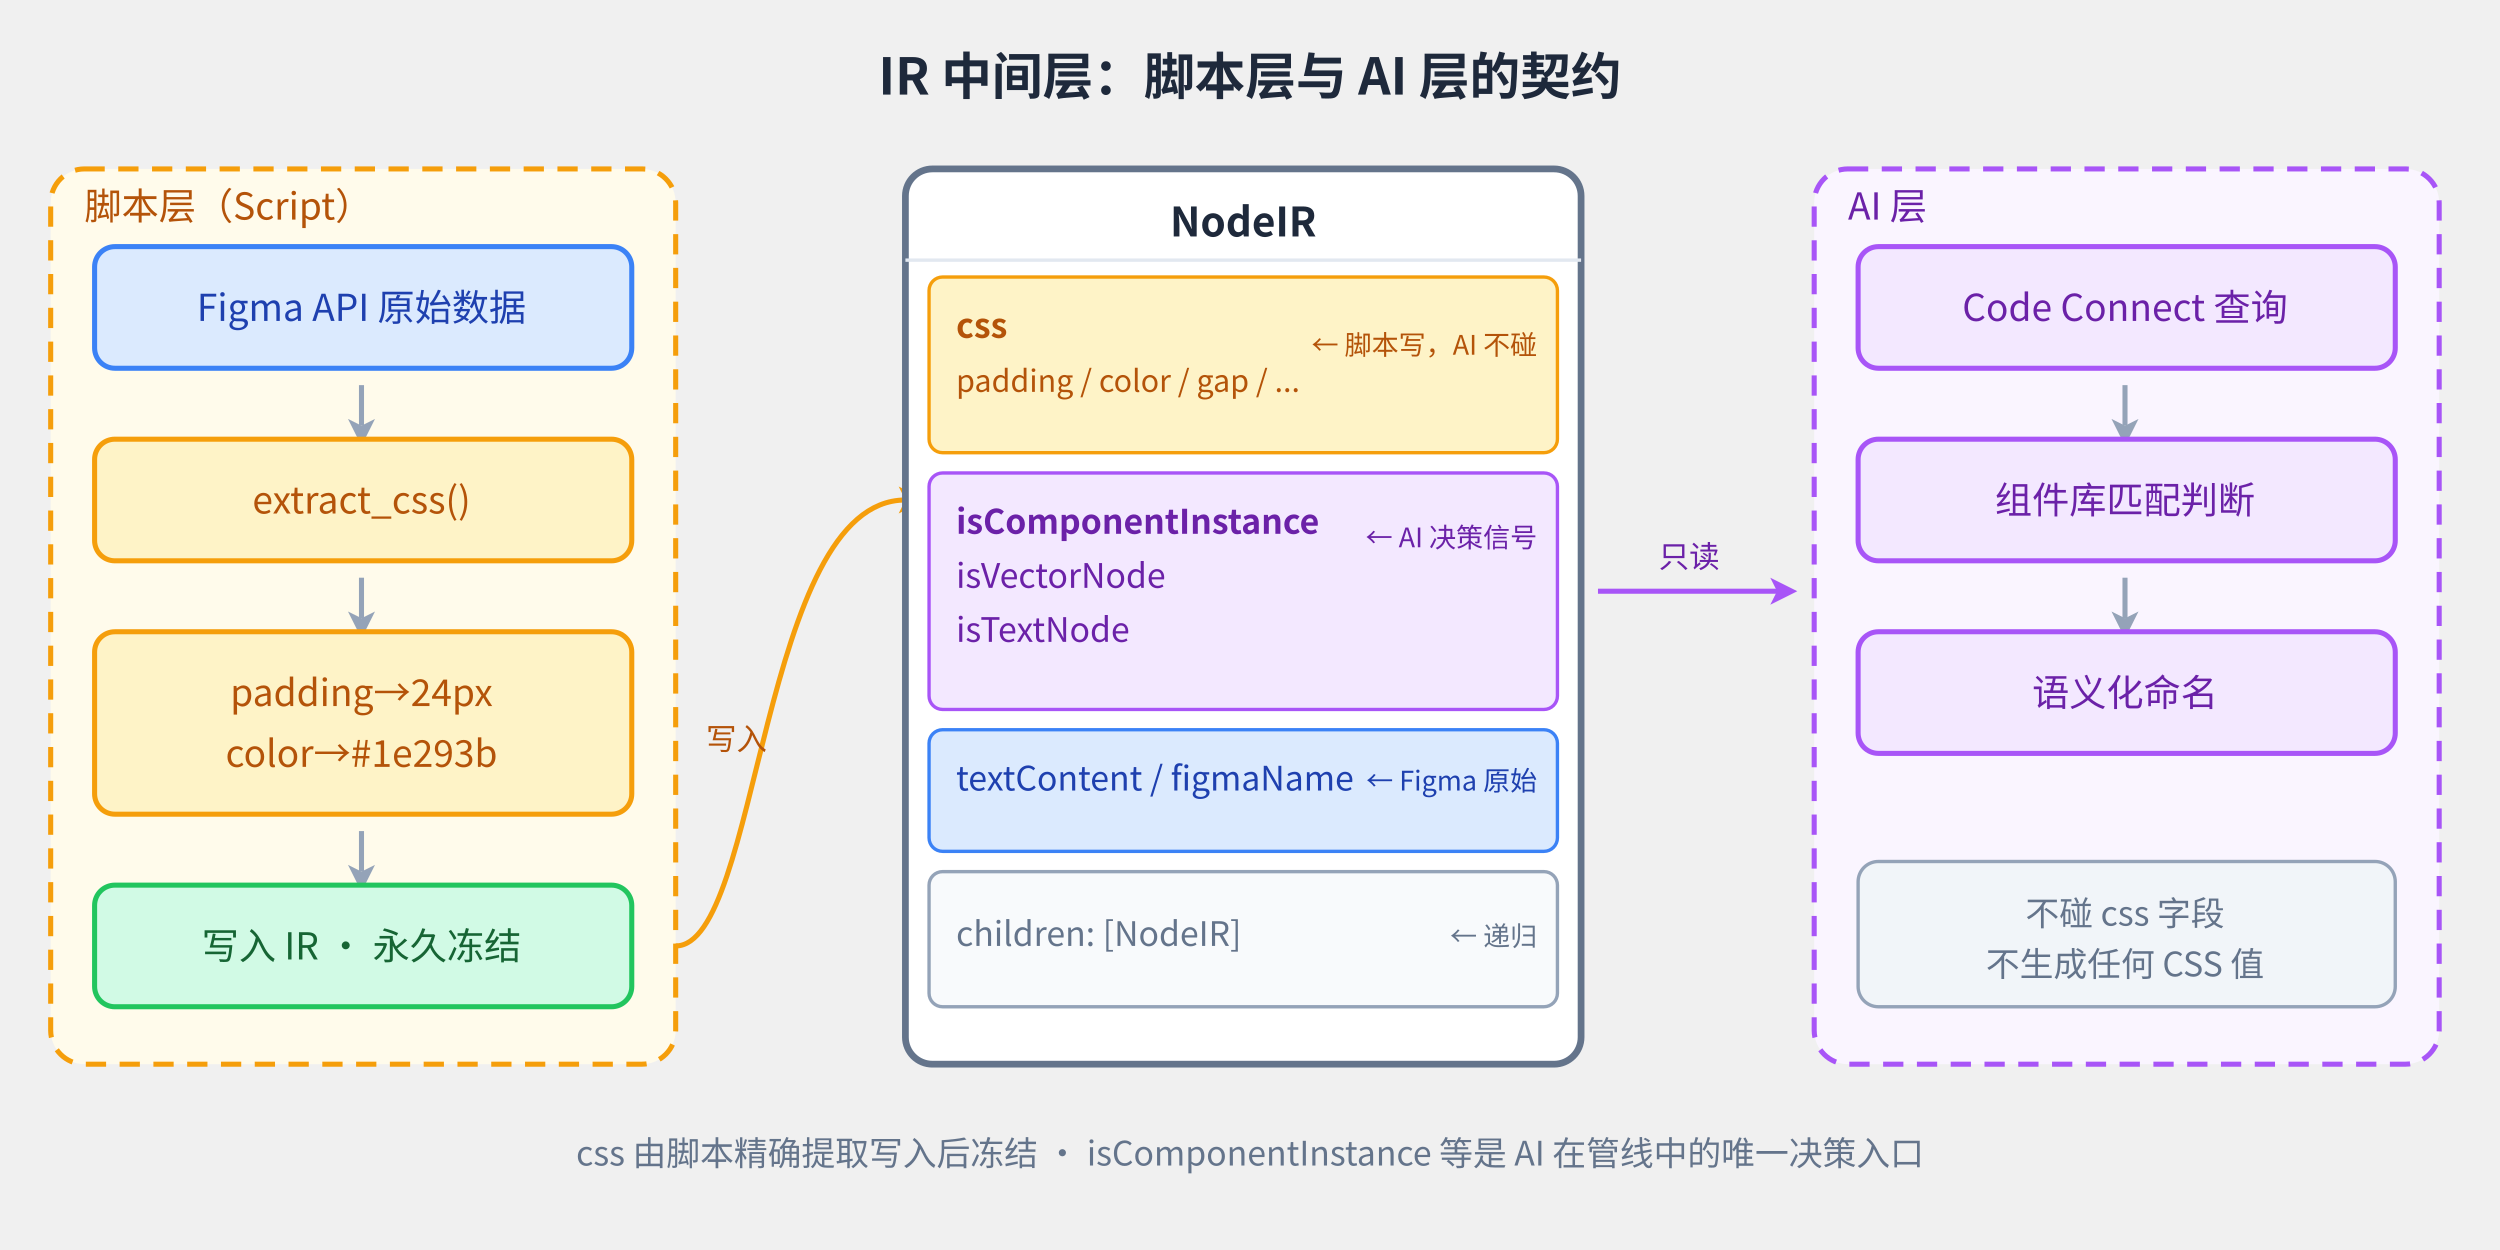
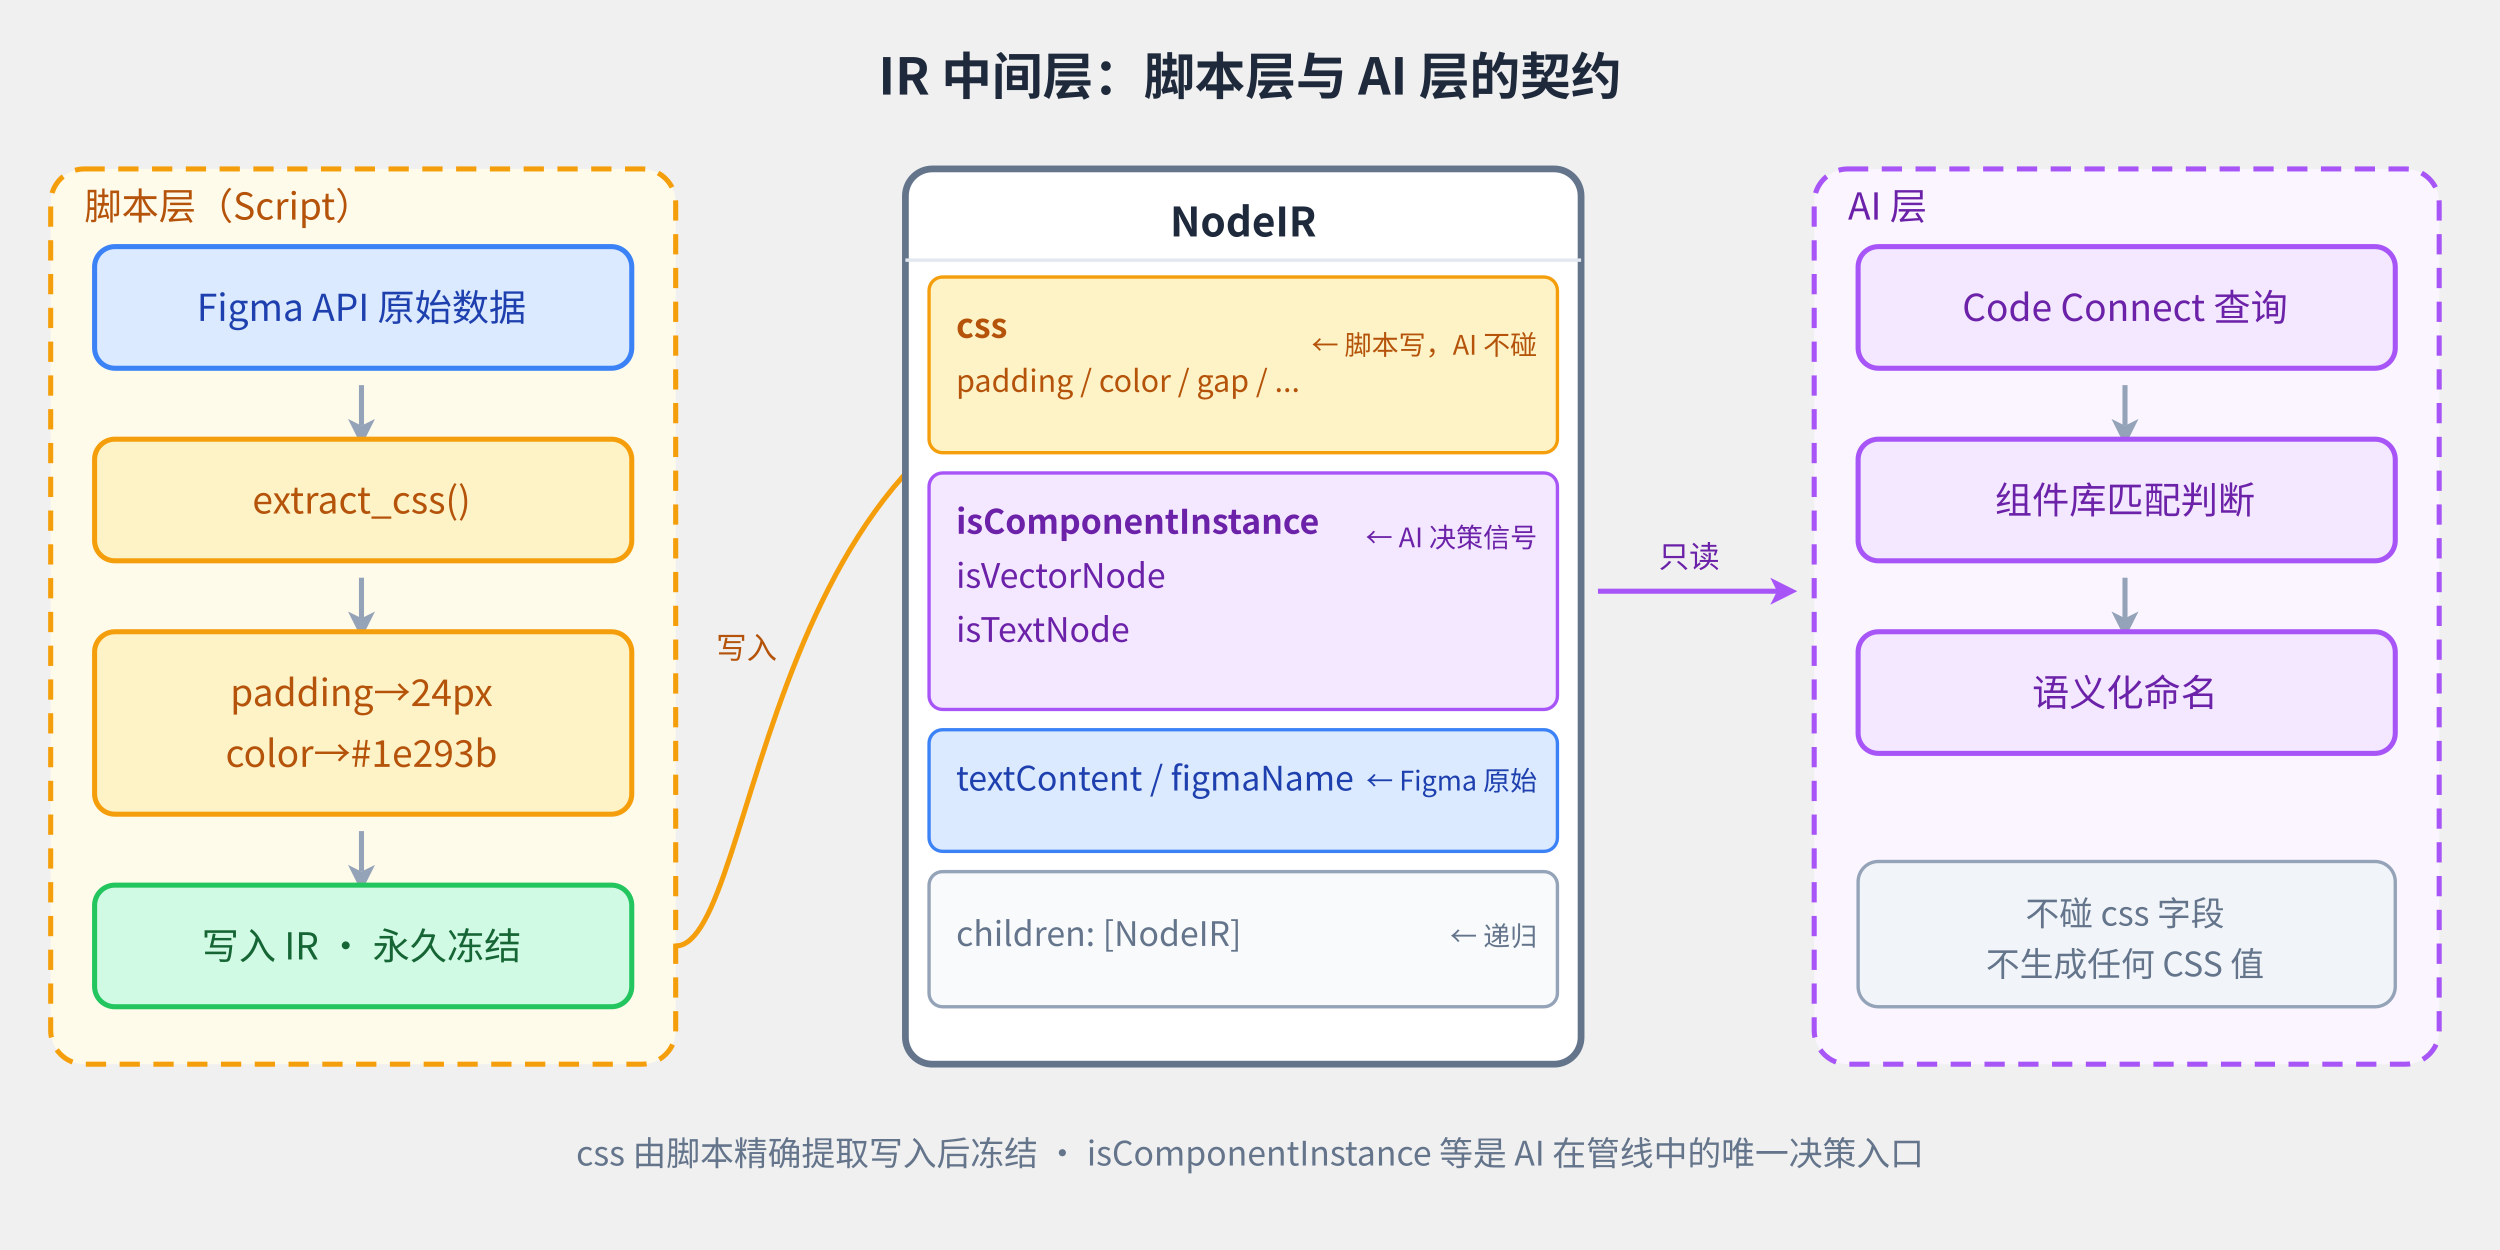
<svg xmlns="http://www.w3.org/2000/svg" viewBox="0 0 740 370" width="740">
  <defs>
    <style>text { font-family: 'PingFang SC','Microsoft YaHei','Noto Sans CJK SC',system-ui,sans-serif; }</style>
    <marker id="aw" markerWidth="8" markerHeight="8" refX="2" refY="4" orient="auto" markerUnits="userSpaceOnUse">
      <path d="M0,0 L8,4 L0,8 L2,4 z" fill="#94a3b8" />
    </marker>
    <marker id="ao" markerWidth="8" markerHeight="8" refX="2" refY="4" orient="auto" markerUnits="userSpaceOnUse">
      <path d="M0,0 L8,4 L0,8 L2,4 z" fill="#f59e0b" />
    </marker>
    <marker id="ap" markerWidth="8" markerHeight="8" refX="2" refY="4" orient="auto" markerUnits="userSpaceOnUse">
      <path d="M0,0 L8,4 L0,8 L2,4 z" fill="#a855f7" />
    </marker>
  </defs>
  <text x="370" y="28" font-size="15" fill="#1e293b" text-anchor="middle" font-weight="600">IR 中间层：脚本层与 AI 层的契约</text>
  <rect x="15" y="50" width="185" height="265" rx="10" stroke="#f59e0b" stroke-dasharray="6,4" stroke-width="1.5" fill="#fffbeb" />
  <text x="25" y="65" font-size="11" fill="#b45309">脚本层（Script）</text>
  <rect x="28" y="73" width="159" height="36" rx="6" stroke="#3b82f6" stroke-width="1.5" fill="#dbeafe" />
  <text x="107" y="95" font-size="11" fill="#1e40af" text-anchor="middle">Figma API 原始数据</text>
  <path d="M107,114 L 107,126" fill="none" stroke="#94a3b8" stroke-width="1.5" marker-end="url(#aw)" />
  <rect x="28" y="130" width="159" height="36" rx="6" stroke="#f59e0b" stroke-width="1.5" fill="#fef3c7" />
  <text x="107" y="152" font-size="11" fill="#b45309" text-anchor="middle">extract_css()</text>
  <path d="M107,171 L 107,183" fill="none" stroke="#94a3b8" stroke-width="1.5" marker-end="url(#aw)" />
  <rect x="28" y="187" width="159" height="54" rx="6" stroke="#f59e0b" stroke-width="1.5" fill="#fef3c7" />
  <text x="107" y="209" font-size="11" fill="#b45309" text-anchor="middle">padding→24px</text>
  <text x="107" y="227" font-size="11" fill="#b45309" text-anchor="middle">color→#1e293b</text>
  <path d="M107,246 L 107,258" fill="none" stroke="#94a3b8" stroke-width="1.5" marker-end="url(#aw)" />
  <rect x="28" y="262" width="159" height="36" rx="6" stroke="#22c55e" stroke-width="1.5" fill="#d1fae5" />
  <text x="107" y="284" font-size="11" fill="#166534" text-anchor="middle">写入 IR · 永久冻结</text>
-   <path d="M200,280 C 225,280 225,148 268,148" fill="none" stroke="#f59e0b" stroke-width="1.5" marker-end="url(#ao)" />
-   <text x="218" y="222" font-size="9" fill="#b45309" text-anchor="middle">写入</text>
+   <path d="M200,280 C 225,280 225,108 340,108" fill="none" stroke="#f59e0b" stroke-width="1.5" marker-end="url(#ao)" />
+   <text x="230" y="195" font-size="9" fill="#b45309" text-anchor="end">写入</text>
  <rect x="268" y="50" width="200" height="265" rx="8" stroke="#64748b" stroke-width="2" fill="white" />
  <text x="368" y="70" font-size="12" fill="#1e293b" text-anchor="middle" font-weight="600">NodeIR</text>
  <line x1="268" y1="77" x2="468" y2="77" stroke="#e2e8f0" stroke-width="1" />
  <rect x="275" y="82" width="186" height="52" rx="4" fill="#fef3c7" stroke="#f59e0b" stroke-width="1" />
  <text x="283" y="100" font-size="10" fill="#b45309" font-weight="600">css</text>
  <text x="283" y="116" font-size="9" fill="#b45309">padding / color / gap / ...</text>
  <text x="455" y="105" font-size="8" fill="#b45309" text-anchor="end">← 脚本写，AI 不碰</text>
  <rect x="275" y="140" width="186" height="70" rx="4" fill="#f3e8ff" stroke="#a855f7" stroke-width="1" />
  <text x="283" y="158" font-size="10" fill="#6b21a8" font-weight="600">isComponentInstance</text>
  <text x="283" y="174" font-size="10" fill="#6b21a8">isVectorNode</text>
  <text x="283" y="190" font-size="10" fill="#6b21a8">isTextNode</text>
  <text x="455" y="162" font-size="8" fill="#6b21a8" text-anchor="end">← AI 决策信号</text>
  <rect x="275" y="216" width="186" height="36" rx="4" fill="#dbeafe" stroke="#3b82f6" stroke-width="1" />
  <text x="283" y="234" font-size="10" fill="#1e40af">textContent / figmaName</text>
  <text x="455" y="234" font-size="8" fill="#1e40af" text-anchor="end">← Figma 原始</text>
  <rect x="275" y="258" width="186" height="40" rx="4" fill="#f8fafc" stroke="#94a3b8" stroke-width="1" />
  <text x="283" y="280" font-size="10" fill="#64748b">children: [NodeIR]</text>
  <text x="455" y="280" font-size="8" fill="#64748b" text-anchor="end">← 递归</text>
  <path d="M473,175 L 526,175" fill="none" stroke="#a855f7" stroke-width="1.5" marker-end="url(#ap)" />
  <text x="500" y="168" font-size="9" fill="#6b21a8" text-anchor="middle">只读</text>
  <rect x="537" y="50" width="185" height="265" rx="10" stroke="#a855f7" stroke-dasharray="6,4" stroke-width="1.5" fill="#faf5ff" />
  <text x="547" y="65" font-size="11" fill="#6b21a8">AI 层</text>
  <rect x="550" y="73" width="159" height="36" rx="6" stroke="#a855f7" stroke-width="1.5" fill="#f3e8ff" />
  <text x="629" y="95" font-size="11" fill="#6b21a8" text-anchor="middle">Code Connect 查询</text>
  <path d="M629,114 L 629,126" fill="none" stroke="#94a3b8" stroke-width="1.5" marker-end="url(#aw)" />
  <rect x="550" y="130" width="159" height="36" rx="6" stroke="#a855f7" stroke-width="1.5" fill="#f3e8ff" />
  <text x="629" y="152" font-size="11" fill="#6b21a8" text-anchor="middle">组件库匹配判断</text>
  <path d="M629,171 L 629,183" fill="none" stroke="#94a3b8" stroke-width="1.5" marker-end="url(#aw)" />
  <rect x="550" y="187" width="159" height="36" rx="6" stroke="#a855f7" stroke-width="1.5" fill="#f3e8ff" />
  <text x="629" y="209" font-size="11" fill="#6b21a8" text-anchor="middle">语义化命名</text>
  <rect x="550" y="255" width="159" height="43" rx="6" stroke="#94a3b8" stroke-width="1" fill="#f1f5f9" />
  <text x="629" y="274" font-size="10" fill="#64748b" text-anchor="middle">不碰 css 字段</text>
  <text x="629" y="289" font-size="10" fill="#64748b" text-anchor="middle">不生成任何 CSS 值</text>
  <text x="370" y="345" font-size="10" fill="#64748b" text-anchor="middle">css 由脚本精确提取写入后冻结 · isComponentInstance 等是 AI 在管线中的唯一决策入口</text>
</svg>
